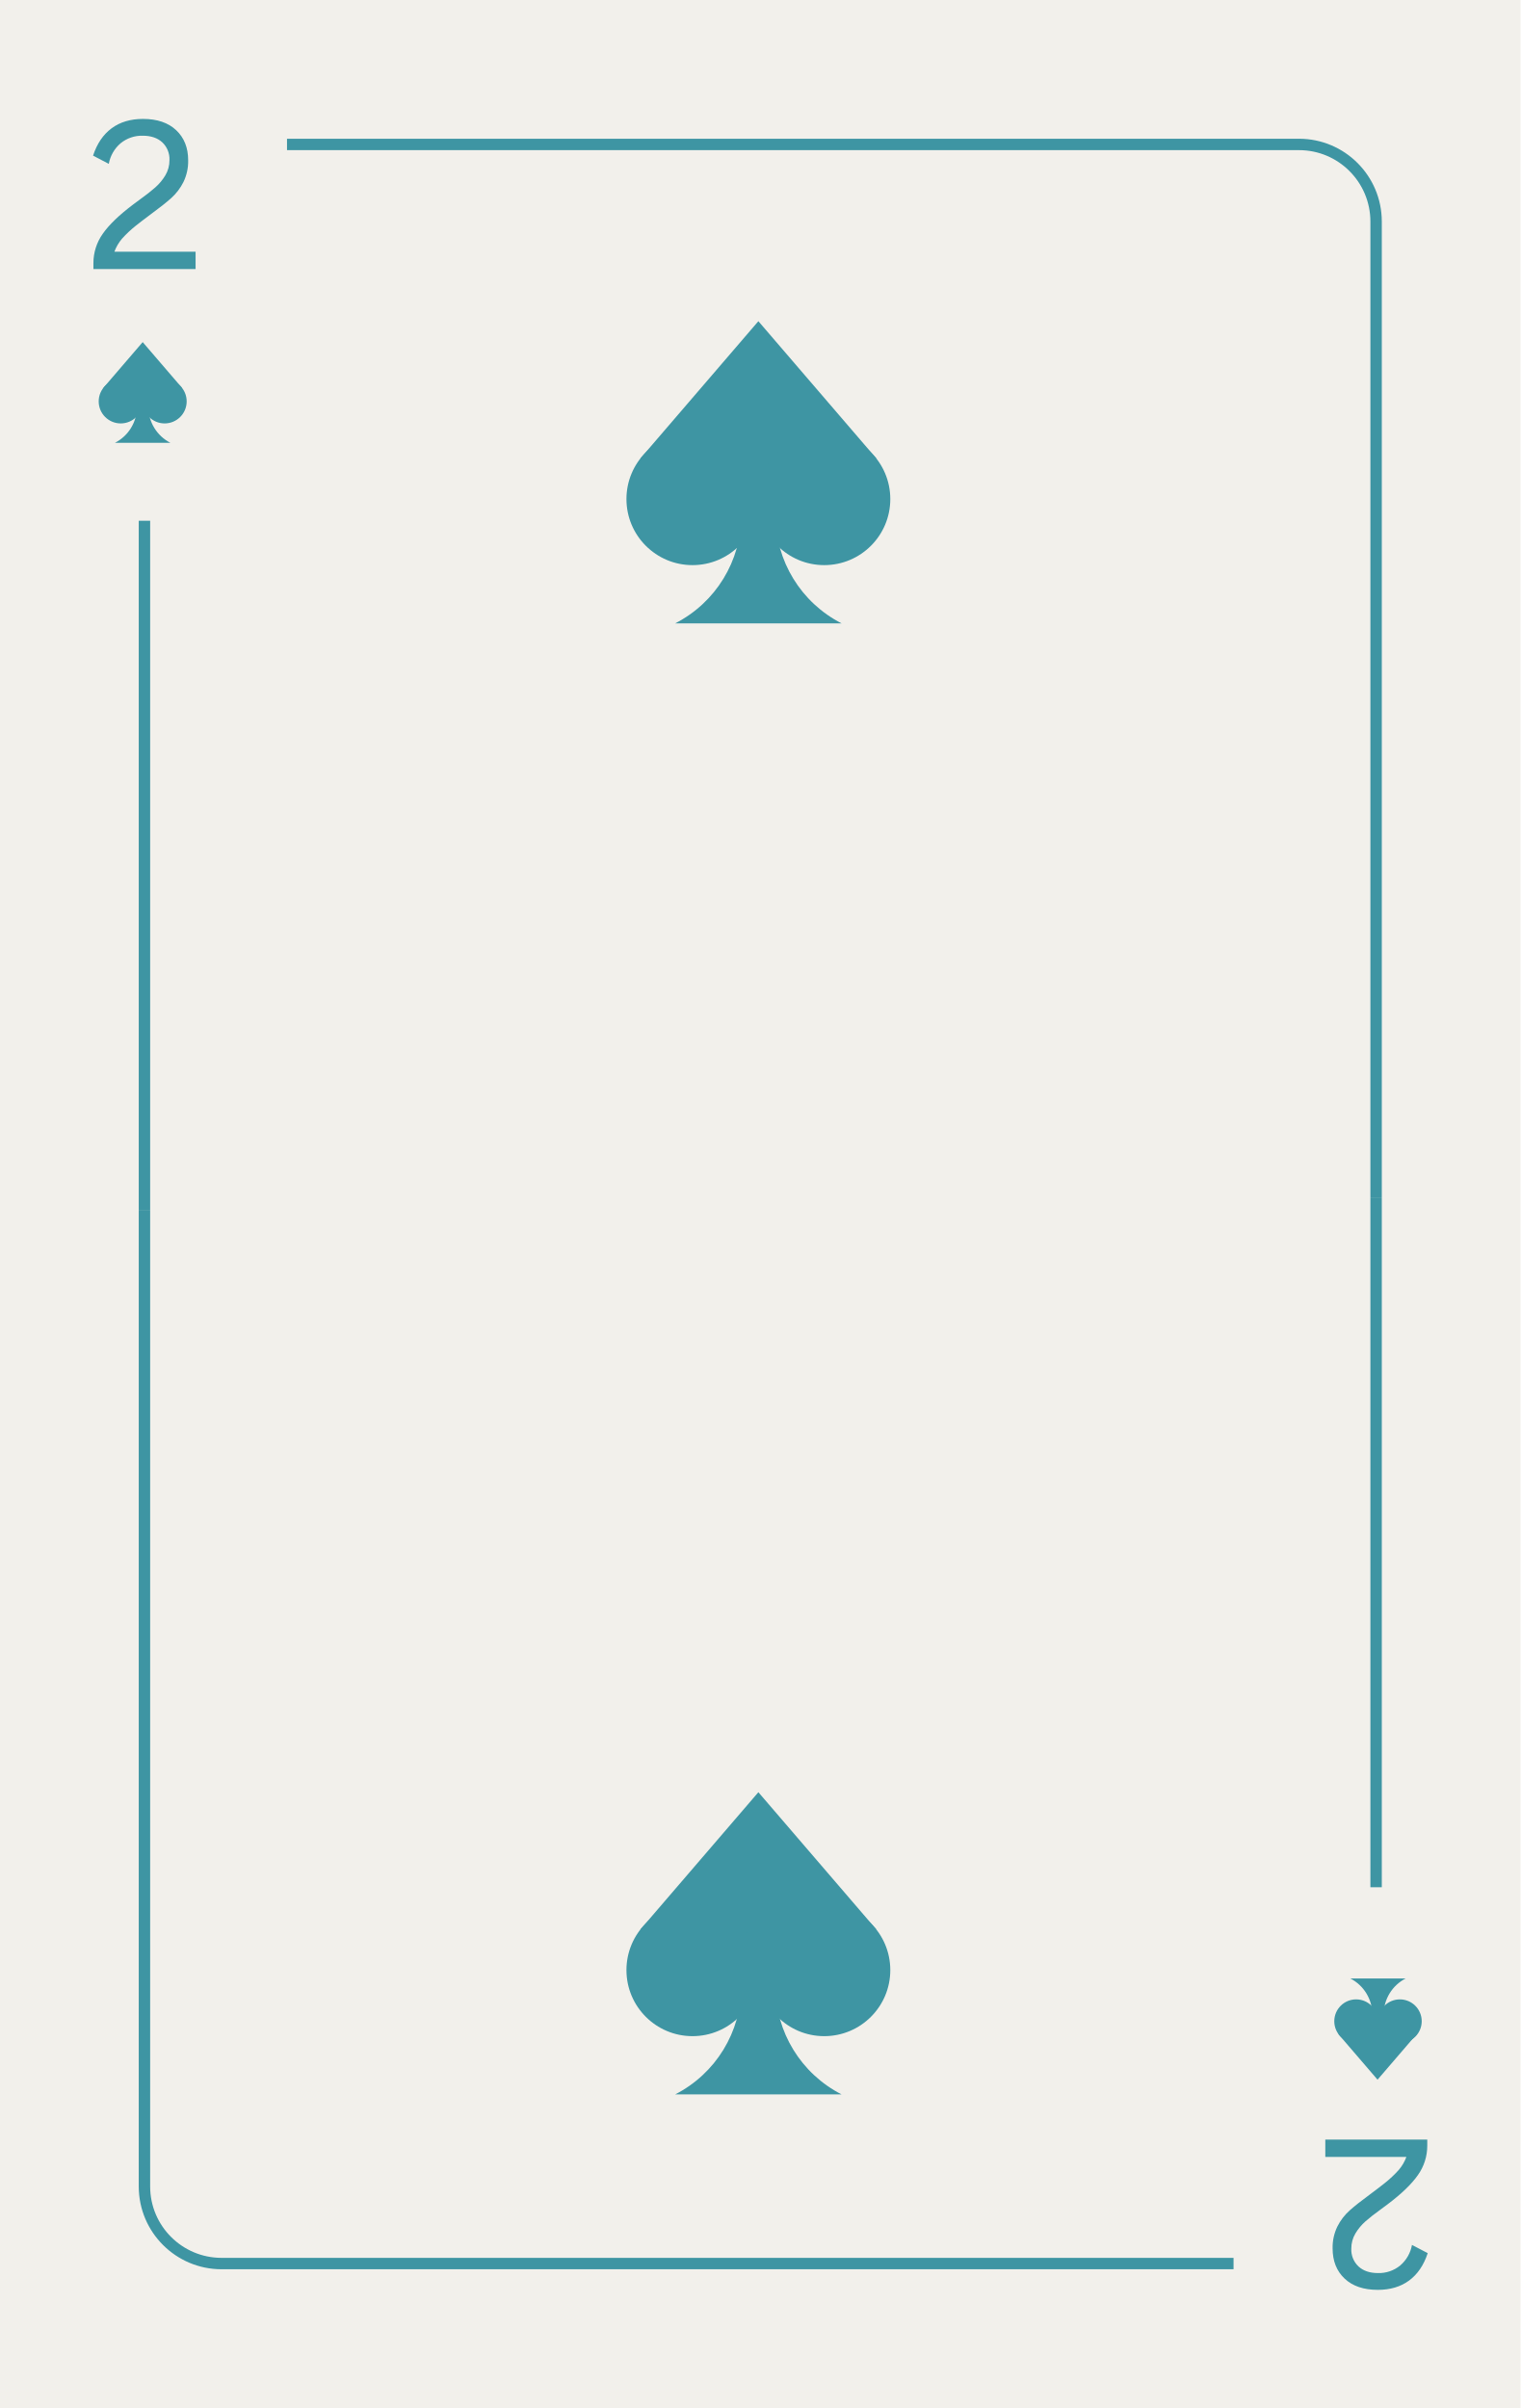
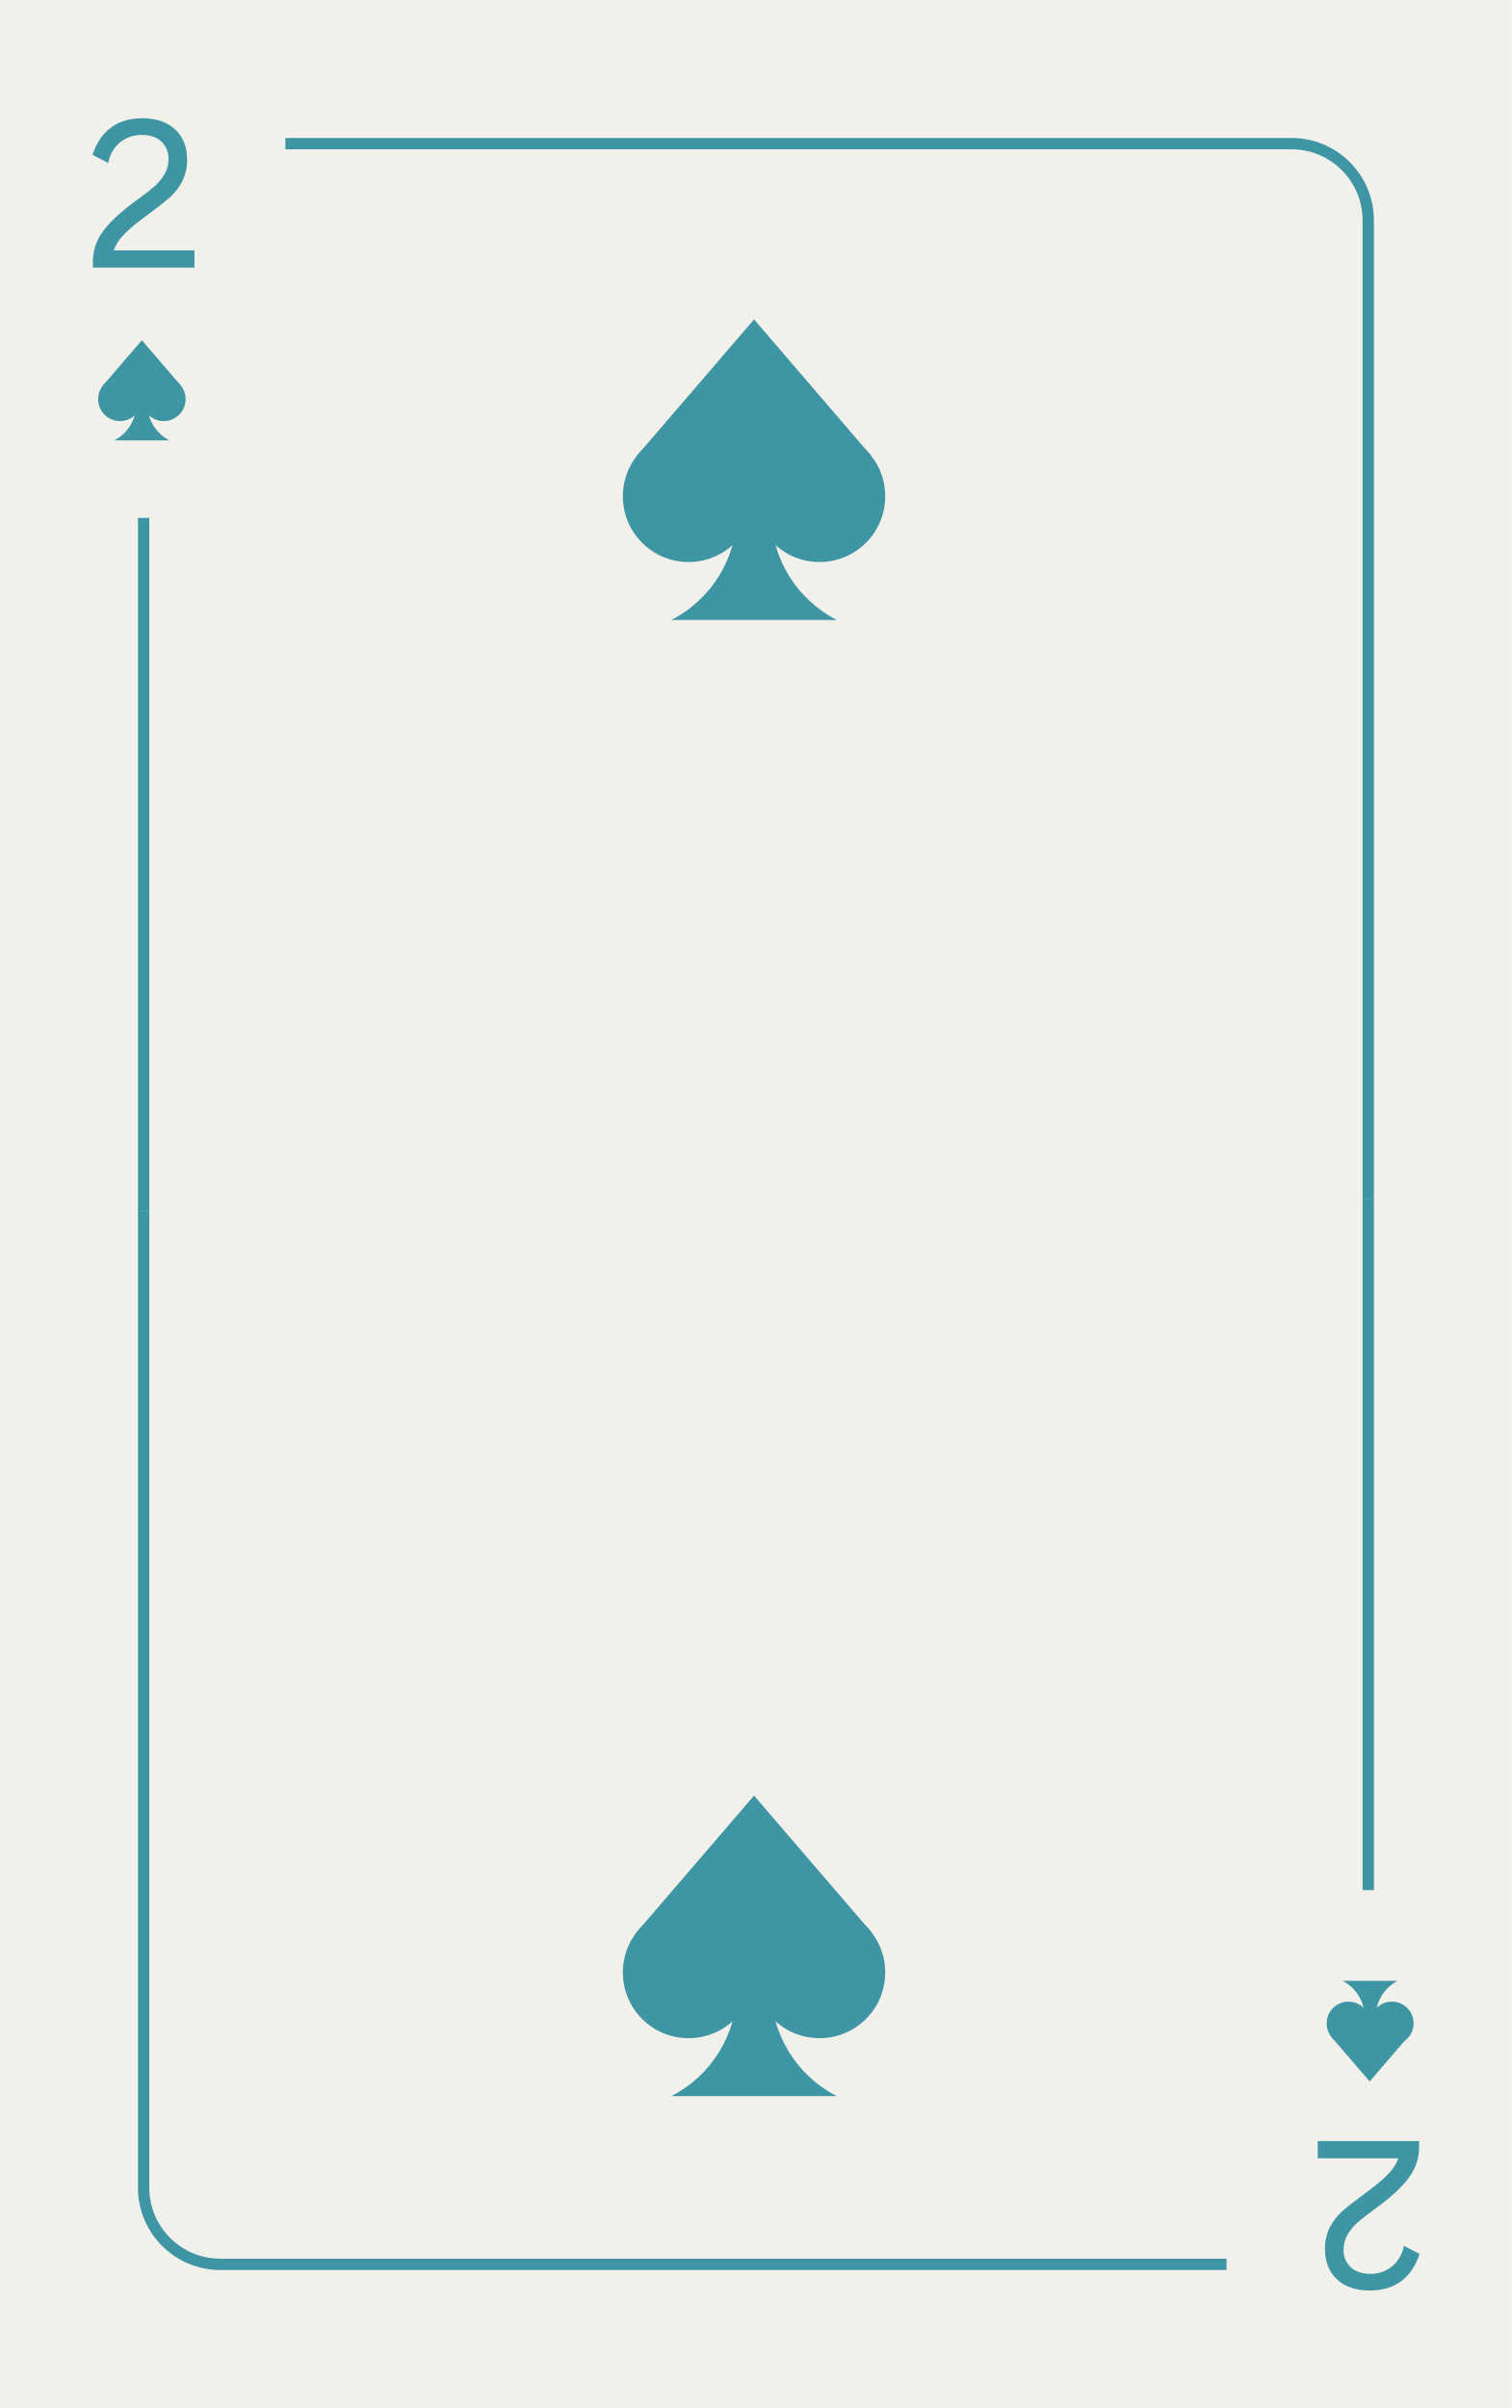
- <svg xmlns="http://www.w3.org/2000/svg" viewBox="0 0 800 1267">
+ <svg xmlns="http://www.w3.org/2000/svg" viewBox="0 0 800 1274">
  <defs>
    <style>.cls-1{fill:#f2f0eb;}.cls-2{fill:#3e95a3;}</style>
  </defs>
  <g id="Layer_2" data-name="Layer 2">
-     <rect class="cls-1" width="800" height="1267" />
+     <rect class="cls-1" width="800" height="1274" />
  </g>
  <g id="Layer_1" data-name="Layer 1">
    <polygon class="cls-2" points="95.75 204.07 75.07 210.66 54.39 204.07 75.07 180 95.75 204.07" />
    <circle class="cls-2" cx="63.52" cy="211.2" r="11.59" />
    <circle class="cls-2" cx="86.62" cy="211.2" r="11.59" />
    <path class="cls-2" d="M89.66,233H60.47a21.27,21.27,0,0,0,11.59-18.94V205h6v9.06A21.28,21.28,0,0,0,89.66,233Z" />
    <polygon class="cls-2" points="461.05 241.21 399 260.98 336.95 241.21 399 169 461.05 241.21" />
    <circle class="cls-2" cx="364.35" cy="262.59" r="34.76" />
    <circle class="cls-2" cx="433.65" cy="262.59" r="34.76" />
    <path class="cls-2" d="M442.79,328H355.21A63.84,63.84,0,0,0,390,271.17V244H408v27.17A63.84,63.84,0,0,0,442.79,328Z" />
-     <polygon class="cls-2" points="461.05 1015.21 399 1034.98 336.95 1015.21 399 943 461.05 1015.21" />
-     <circle class="cls-2" cx="364.35" cy="1036.59" r="34.76" />
-     <circle class="cls-2" cx="433.65" cy="1036.59" r="34.76" />
-     <path class="cls-2" d="M442.79,1102H355.21A63.84,63.84,0,0,0,390,1045.17V1018H408v27.17A63.84,63.84,0,0,0,442.79,1102Z" />
-     <polygon class="cls-2" points="704.08 1070.18 724.76 1063.59 745.45 1070.18 724.76 1094.25 704.08 1070.18" />
-     <circle class="cls-2" cx="736.5" cy="1063.5" r="11.5" />
-     <circle class="cls-2" cx="713.5" cy="1063.5" r="11.5" />
-     <path class="cls-2" d="M710.45,1041h29.09A21.27,21.27,0,0,0,728,1059.91V1069h-6v-9.09A21.26,21.26,0,0,0,710.45,1041Z" />
+     <polygon class="cls-2" points="461.05 1022.21 399 1041.98 336.95 1022.21 399 950 461.05 1022.21" />
+     <circle class="cls-2" cx="364.35" cy="1043.59" r="34.76" />
+     <circle class="cls-2" cx="433.65" cy="1043.59" r="34.76" />
+     <path class="cls-2" d="M442.79,1109H355.21A63.84,63.84,0,0,0,390,1052.17V1025H408v27.17A63.84,63.84,0,0,0,442.79,1109Z" />
+     <polygon class="cls-2" points="704.08 1077.18 724.76 1070.59 745.45 1077.18 724.76 1101.25 704.08 1077.18" />
+     <circle class="cls-2" cx="736.5" cy="1070.5" r="11.5" />
+     <circle class="cls-2" cx="713.5" cy="1070.5" r="11.5" />
+     <path class="cls-2" d="M710.45,1048h29.09A21.27,21.27,0,0,0,728,1066.91V1076h-6v-9.09A21.26,21.26,0,0,0,710.45,1048Z" />
    <path class="cls-2" d="M54.07,123q4.92-7.08,16.08-15.48l3.24-2.4q5.16-3.72,8.28-6.48A27,27,0,0,0,87,92.25a15.33,15.33,0,0,0,2.16-8,12.1,12.1,0,0,0-3.78-9.36q-3.78-3.48-10.26-3.48a17.63,17.63,0,0,0-11.7,4,18.54,18.54,0,0,0-6.18,10.8l-8.28-4.32q3.12-9.48,9.78-14.4t16.5-4.92q11.16,0,17.46,5.94T99,84.33a25,25,0,0,1-2.52,11.52,28.6,28.6,0,0,1-6.42,8.4q-3.9,3.48-10.62,8.4-5,3.72-8,6.12a59.47,59.47,0,0,0-7.26,6.84,22.52,22.52,0,0,0-4,6.84h42.72v9.12H49.15v-3.12A26.56,26.56,0,0,1,54.07,123Z" />
-     <rect class="cls-2" x="73" y="274" width="6" height="363" />
-     <path class="cls-2" d="M727,630h-6V116.54A37.58,37.58,0,0,0,683.46,79H151V73H683.46A43.59,43.59,0,0,1,727,116.54Z" />
-     <path class="cls-2" d="M746,1144.44q-4.92,7.08-16.08,15.48l-3.24,2.4q-5.16,3.72-8.28,6.48a27,27,0,0,0-5.28,6.36,15.33,15.33,0,0,0-2.16,8,12.1,12.1,0,0,0,3.78,9.36Q718.52,1196,725,1196a17.63,17.63,0,0,0,11.7-4,18.54,18.54,0,0,0,6.18-10.8l8.28,4.32q-3.12,9.48-9.78,14.4t-16.5,4.92q-11.16,0-17.46-5.94t-6.3-15.9a25,25,0,0,1,2.52-11.52,28.6,28.6,0,0,1,6.42-8.4q3.9-3.48,10.62-8.4,5-3.72,8-6.12a59.47,59.47,0,0,0,7.26-6.84,22.52,22.52,0,0,0,4-6.84H697.28v-9.12h53.64V1129A26.56,26.56,0,0,1,746,1144.44Z" />
-     <rect class="cls-2" x="721" y="630" width="6" height="363" />
-     <path class="cls-2" d="M649,1194H116.54A43.59,43.59,0,0,1,73,1150.46V637h6v513.46A37.58,37.58,0,0,0,116.54,1188H649Z" />
+     <rect class="cls-2" x="73" y="274" width="6" height="367" />
+     <path class="cls-2" d="M727,634h-6V116.54A37.58,37.58,0,0,0,683.46,79H151V73H683.46A43.59,43.59,0,0,1,727,116.54Z" />
+     <path class="cls-2" d="M746,1151.44q-4.92,7.08-16.08,15.48l-3.24,2.4q-5.16,3.72-8.28,6.48a27,27,0,0,0-5.28,6.36,15.33,15.33,0,0,0-2.16,8,12.1,12.1,0,0,0,3.78,9.36Q718.52,1203,725,1203a17.63,17.63,0,0,0,11.7-4,18.54,18.54,0,0,0,6.18-10.8l8.28,4.32q-3.12,9.48-9.78,14.4t-16.5,4.92q-11.16,0-17.46-5.94t-6.3-15.9a25,25,0,0,1,2.52-11.52,28.6,28.6,0,0,1,6.42-8.4q3.9-3.48,10.62-8.4,5-3.72,8-6.12a59.47,59.47,0,0,0,7.26-6.84,22.52,22.52,0,0,0,4-6.84H697.28v-9.12h53.64V1136A26.56,26.56,0,0,1,746,1151.44Z" />
+     <rect class="cls-2" x="721" y="634" width="6" height="366" />
+     <path class="cls-2" d="M649,1201H116.54A43.59,43.59,0,0,1,73,1157.46V641h6v516.46A37.58,37.58,0,0,0,116.54,1195H649Z" />
  </g>
</svg>
